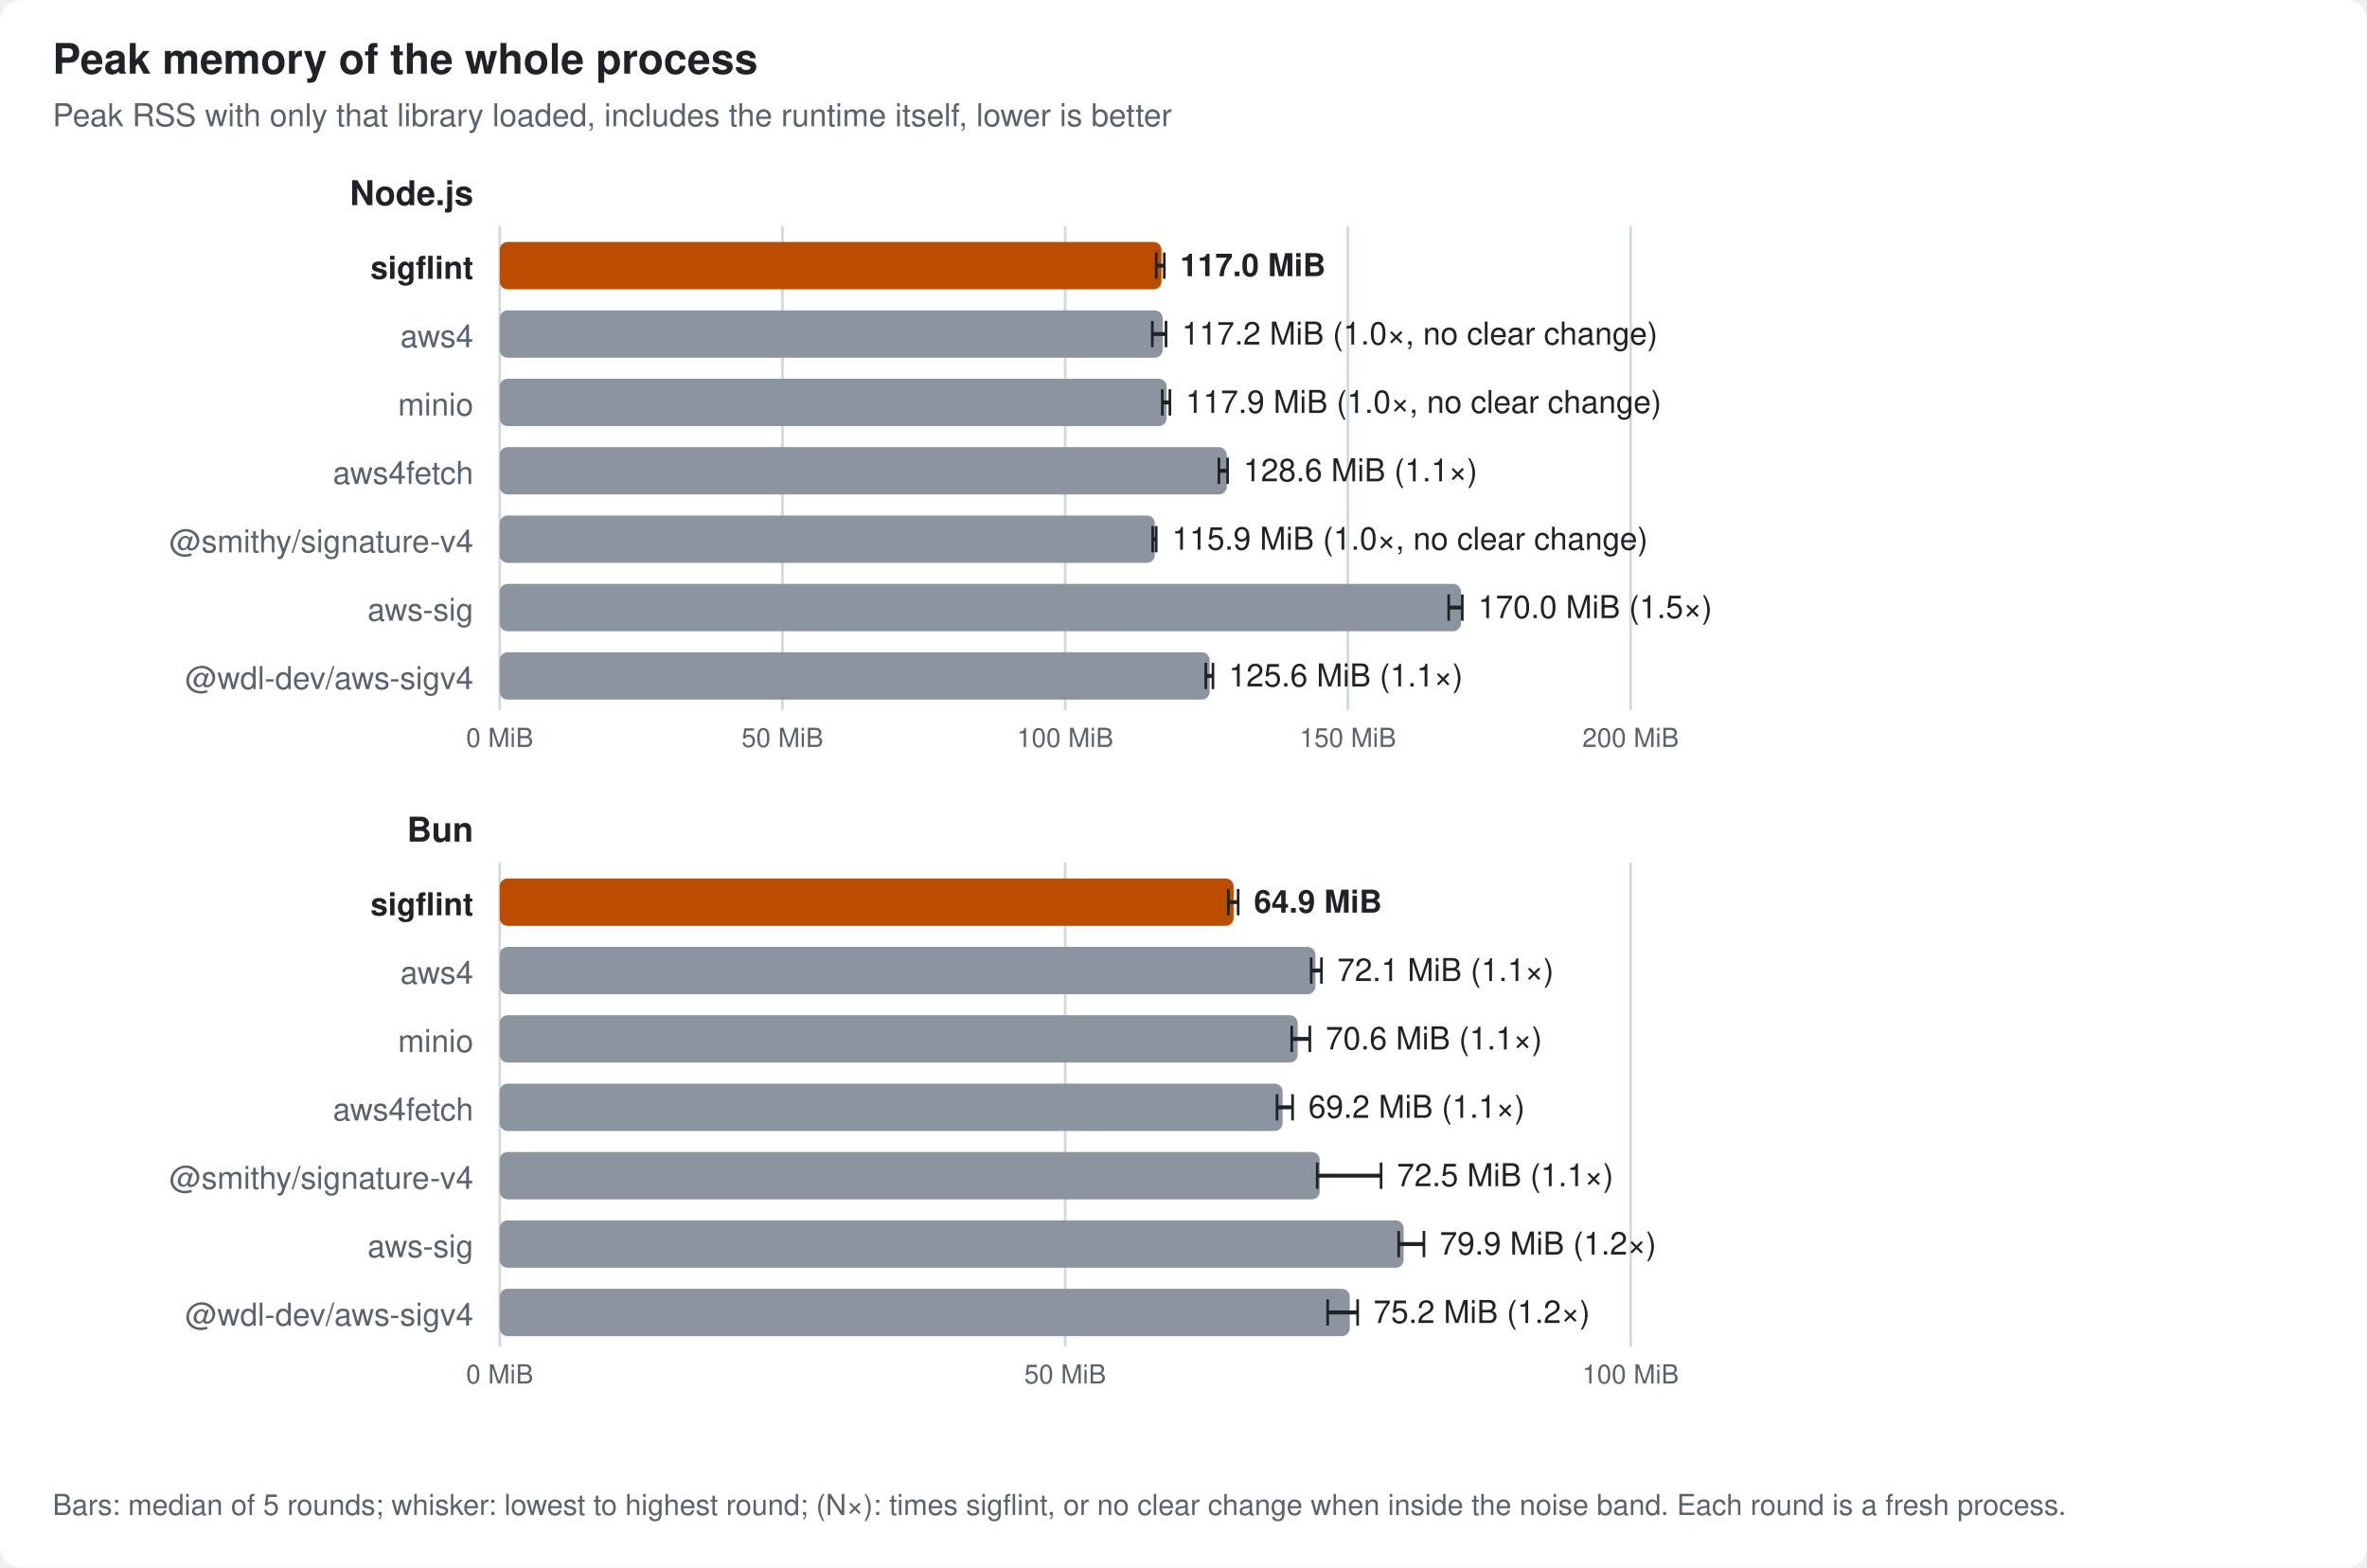
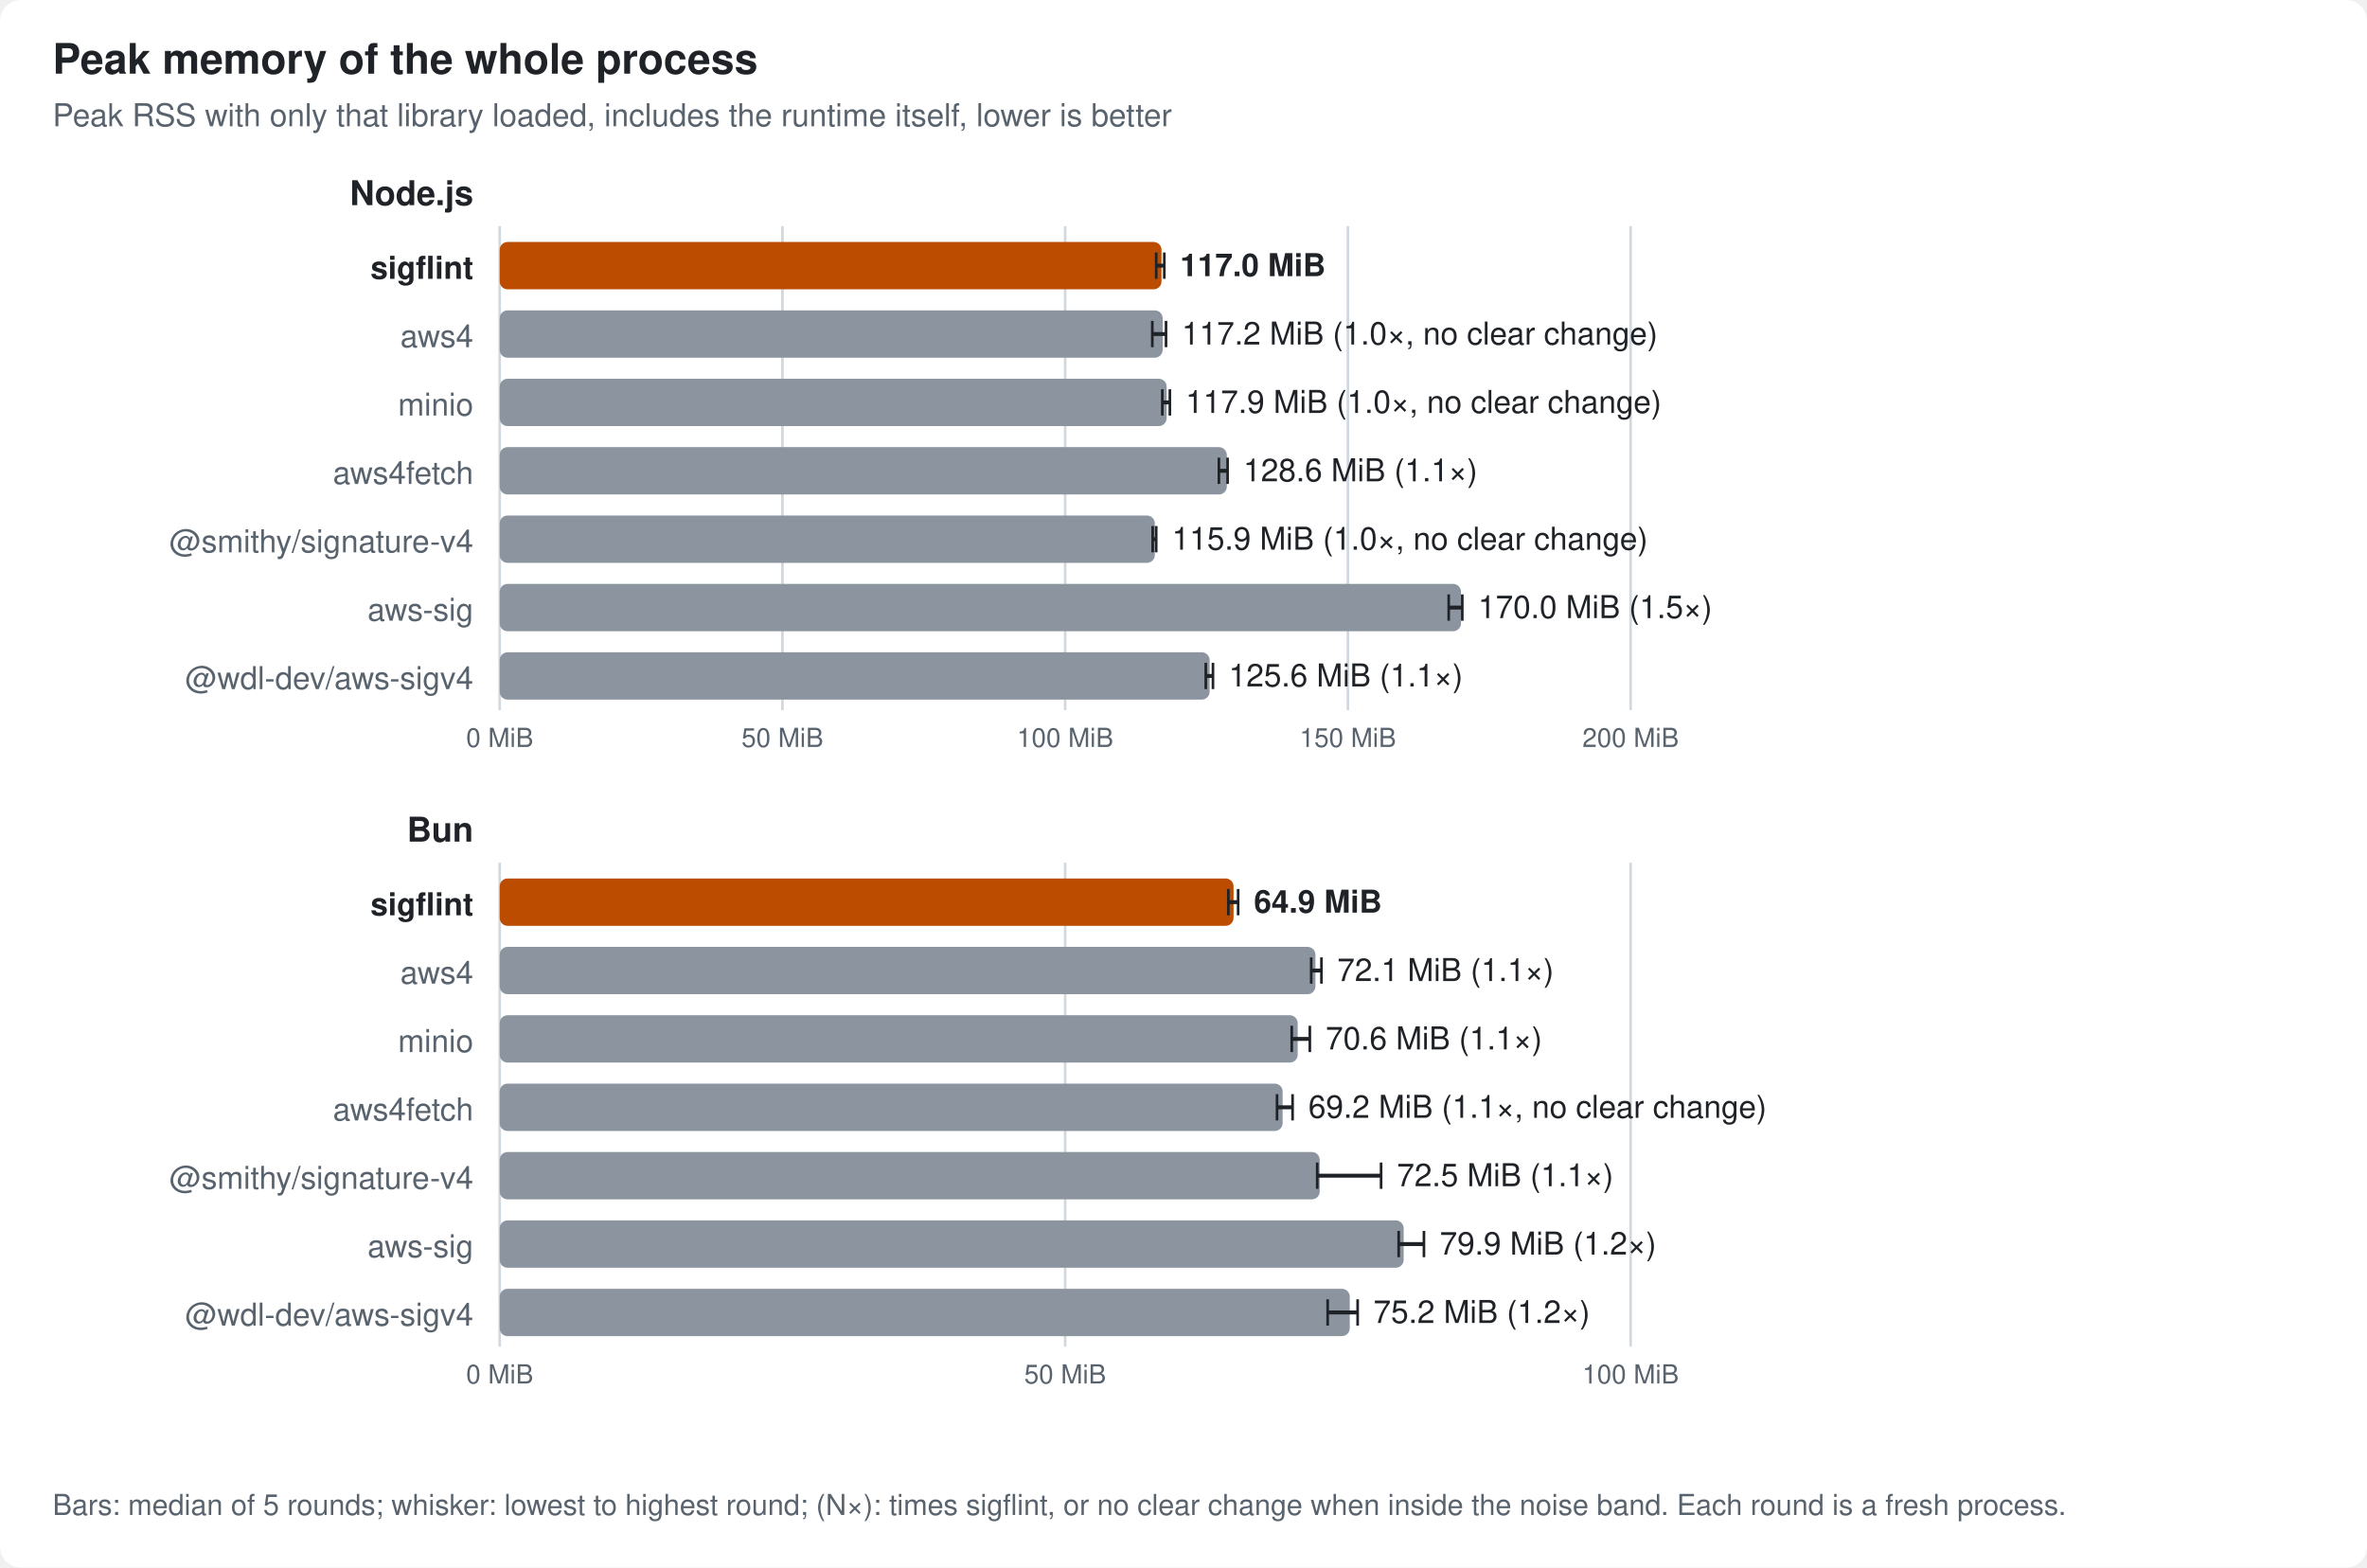
<svg xmlns="http://www.w3.org/2000/svg" width="900" height="596" viewBox="0 0 900 596" role="img" aria-labelledby="t" font-family="-apple-system,BlinkMacSystemFont,'Segoe UI',Helvetica,Arial,sans-serif">
  <rect width="900" height="596" rx="8" fill="#ffffff" />
  <text x="20" y="28" font-size="16" fill="#1f2328" text-anchor="start" font-weight="600">Peak memory of the whole process</text>
  <text x="20" y="48" font-size="12" fill="#59636e" text-anchor="start" font-weight="400">Peak RSS with only that library loaded, includes the runtime itself, lower is better</text>
  <text x="180" y="78" font-size="13" fill="#1f2328" text-anchor="end" font-weight="700">Node.js</text>
  <line x1="190" y1="86" x2="190" y2="270" stroke="#d1d9e0" />
  <text x="190" y="284" font-size="10" fill="#59636e" text-anchor="middle" font-weight="400">0 MiB</text>
  <line x1="297.5" y1="86" x2="297.5" y2="270" stroke="#d1d9e0" />
  <text x="297.5" y="284" font-size="10" fill="#59636e" text-anchor="middle" font-weight="400">50 MiB</text>
  <line x1="405" y1="86" x2="405" y2="270" stroke="#d1d9e0" />
  <text x="405" y="284" font-size="10" fill="#59636e" text-anchor="middle" font-weight="400">100 MiB</text>
  <line x1="512.5" y1="86" x2="512.5" y2="270" stroke="#d1d9e0" />
  <text x="512.5" y="284" font-size="10" fill="#59636e" text-anchor="middle" font-weight="400">150 MiB</text>
  <line x1="620" y1="86" x2="620" y2="270" stroke="#d1d9e0" />
  <text x="620" y="284" font-size="10" fill="#59636e" text-anchor="middle" font-weight="400">200 MiB</text>
  <text x="180" y="106" font-size="12" fill="#1f2328" text-anchor="end" font-weight="700">sigflint</text>
  <rect x="190" y="92" width="251.642" height="18" rx="3" fill="#bc4c00" />
  <line x1="439.627" y1="101" x2="442.701" y2="101" stroke="#1f2328" stroke-width="1.5" />
  <line x1="439.627" y1="96" x2="439.627" y2="106" stroke="#1f2328" />
  <line x1="442.701" y1="96" x2="442.701" y2="106" stroke="#1f2328" />
  <text x="448.701" y="105" font-size="12" fill="#1f2328" text-anchor="start" font-weight="700">117.0 MiB</text>
  <text x="180" y="132" font-size="12" fill="#59636e" text-anchor="end" font-weight="400">aws4</text>
  <rect x="190" y="118" width="252.079" height="18" rx="3" fill="#8c959f" />
  <line x1="438.14" y1="127" x2="443.356" y2="127" stroke="#1f2328" stroke-width="1.5" />
  <line x1="438.14" y1="122" x2="438.14" y2="132" stroke="#1f2328" />
  <line x1="443.356" y1="122" x2="443.356" y2="132" stroke="#1f2328" />
  <text x="449.356" y="131" font-size="12" fill="#1f2328" text-anchor="start" font-weight="400">117.2 MiB  (1.0×, no clear change)</text>
  <text x="180" y="158" font-size="12" fill="#59636e" text-anchor="end" font-weight="400">minio</text>
  <rect x="190" y="144" width="253.591" height="18" rx="3" fill="#8c959f" />
  <line x1="441.945" y1="153" x2="444.809" y2="153" stroke="#1f2328" stroke-width="1.5" />
  <line x1="441.945" y1="148" x2="441.945" y2="158" stroke="#1f2328" />
  <line x1="444.809" y1="148" x2="444.809" y2="158" stroke="#1f2328" />
  <text x="450.809" y="157" font-size="12" fill="#1f2328" text-anchor="start" font-weight="400">117.9 MiB  (1.0×, no clear change)</text>
  <text x="180" y="184" font-size="12" fill="#59636e" text-anchor="end" font-weight="400">aws4fetch</text>
  <rect x="190" y="170" width="276.477" height="18" rx="3" fill="#8c959f" />
  <line x1="463.462" y1="179" x2="466.762" y2="179" stroke="#1f2328" stroke-width="1.5" />
  <line x1="463.462" y1="174" x2="463.462" y2="184" stroke="#1f2328" />
  <line x1="466.762" y1="174" x2="466.762" y2="184" stroke="#1f2328" />
  <text x="472.762" y="183" font-size="12" fill="#1f2328" text-anchor="start" font-weight="400">128.6 MiB  (1.1×)</text>
  <text x="180" y="210" font-size="12" fill="#59636e" text-anchor="end" font-weight="400">@smithy/signature-v4</text>
  <rect x="190" y="196" width="249.106" height="18" rx="3" fill="#8c959f" />
  <line x1="438.275" y1="205" x2="439.618" y2="205" stroke="#1f2328" stroke-width="1.5" />
  <line x1="438.275" y1="200" x2="438.275" y2="210" stroke="#1f2328" />
  <line x1="439.618" y1="200" x2="439.618" y2="210" stroke="#1f2328" />
  <text x="445.618" y="209" font-size="12" fill="#1f2328" text-anchor="start" font-weight="400">115.9 MiB  (1.0×, no clear change)</text>
  <text x="180" y="236" font-size="12" fill="#59636e" text-anchor="end" font-weight="400">aws-sig</text>
  <rect x="190" y="222" width="365.508" height="18" rx="3" fill="#8c959f" />
  <line x1="550.839" y1="231" x2="556.004" y2="231" stroke="#1f2328" stroke-width="1.5" />
  <line x1="550.839" y1="226" x2="550.839" y2="236" stroke="#1f2328" />
  <line x1="556.004" y1="226" x2="556.004" y2="236" stroke="#1f2328" />
  <text x="562.004" y="235" font-size="12" fill="#1f2328" text-anchor="start" font-weight="400">170.0 MiB  (1.5×)</text>
  <text x="180" y="262" font-size="12" fill="#59636e" text-anchor="end" font-weight="400">@wdl-dev/aws-sigv4</text>
  <rect x="190" y="248" width="269.934" height="18" rx="3" fill="#8c959f" />
  <line x1="458.473" y1="257" x2="461.202" y2="257" stroke="#1f2328" stroke-width="1.5" />
  <line x1="458.473" y1="252" x2="458.473" y2="262" stroke="#1f2328" />
  <line x1="461.202" y1="252" x2="461.202" y2="262" stroke="#1f2328" />
  <text x="467.202" y="261" font-size="12" fill="#1f2328" text-anchor="start" font-weight="400">125.6 MiB  (1.1×)</text>
  <text x="180" y="320" font-size="13" fill="#1f2328" text-anchor="end" font-weight="700">Bun</text>
  <line x1="190" y1="328" x2="190" y2="512" stroke="#d1d9e0" />
  <text x="190" y="526" font-size="10" fill="#59636e" text-anchor="middle" font-weight="400">0 MiB</text>
  <line x1="405" y1="328" x2="405" y2="512" stroke="#d1d9e0" />
  <text x="405" y="526" font-size="10" fill="#59636e" text-anchor="middle" font-weight="400">50 MiB</text>
  <line x1="620" y1="328" x2="620" y2="512" stroke="#d1d9e0" />
  <text x="620" y="526" font-size="10" fill="#59636e" text-anchor="middle" font-weight="400">100 MiB</text>
  <text x="180" y="348" font-size="12" fill="#1f2328" text-anchor="end" font-weight="700">sigflint</text>
  <rect x="190" y="334" width="279.03" height="18" rx="3" fill="#bc4c00" />
  <line x1="467.048" y1="343" x2="470.777" y2="343" stroke="#1f2328" stroke-width="1.5" />
  <line x1="467.048" y1="338" x2="467.048" y2="348" stroke="#1f2328" />
  <line x1="470.777" y1="338" x2="470.777" y2="348" stroke="#1f2328" />
  <text x="476.777" y="347" font-size="12" fill="#1f2328" text-anchor="start" font-weight="700">64.9 MiB</text>
  <text x="180" y="374" font-size="12" fill="#59636e" text-anchor="end" font-weight="400">aws4</text>
  <rect x="190" y="360" width="310.171" height="18" rx="3" fill="#8c959f" />
  <line x1="498.559" y1="369" x2="502.455" y2="369" stroke="#1f2328" stroke-width="1.5" />
  <line x1="498.559" y1="364" x2="498.559" y2="374" stroke="#1f2328" />
  <line x1="502.455" y1="364" x2="502.455" y2="374" stroke="#1f2328" />
  <text x="508.455" y="373" font-size="12" fill="#1f2328" text-anchor="start" font-weight="400">72.1 MiB  (1.1×)</text>
  <text x="180" y="400" font-size="12" fill="#59636e" text-anchor="end" font-weight="400">minio</text>
  <rect x="190" y="386" width="303.419" height="18" rx="3" fill="#8c959f" />
  <line x1="491.151" y1="395" x2="498.038" y2="395" stroke="#1f2328" stroke-width="1.5" />
  <line x1="491.151" y1="390" x2="491.151" y2="400" stroke="#1f2328" />
  <line x1="498.038" y1="390" x2="498.038" y2="400" stroke="#1f2328" />
  <text x="504.038" y="399" font-size="12" fill="#1f2328" text-anchor="start" font-weight="400">70.6 MiB  (1.1×)</text>
  <text x="180" y="426" font-size="12" fill="#59636e" text-anchor="end" font-weight="400">aws4fetch</text>
  <rect x="190" y="412" width="297.691" height="18" rx="3" fill="#8c959f" />
  <line x1="485.558" y1="421" x2="491.47" y2="421" stroke="#1f2328" stroke-width="1.5" />
  <line x1="485.558" y1="416" x2="485.558" y2="426" stroke="#1f2328" />
  <line x1="491.47" y1="416" x2="491.47" y2="426" stroke="#1f2328" />
-   <text x="497.47" y="425" font-size="12" fill="#1f2328" text-anchor="start" font-weight="400">69.2 MiB  (1.1×)</text>
+   <text x="497.47" y="425" font-size="12" fill="#1f2328" text-anchor="start" font-weight="400">69.2 MiB  (1.1×, no clear change)</text>
  <text x="180" y="452" font-size="12" fill="#59636e" text-anchor="end" font-weight="400">@smithy/signature-v4</text>
  <rect x="190" y="438" width="311.8" height="18" rx="3" fill="#8c959f" />
  <line x1="500.843" y1="447" x2="525.131" y2="447" stroke="#1f2328" stroke-width="1.5" />
  <line x1="500.843" y1="442" x2="500.843" y2="452" stroke="#1f2328" />
  <line x1="525.131" y1="442" x2="525.131" y2="452" stroke="#1f2328" />
  <text x="531.131" y="451" font-size="12" fill="#1f2328" text-anchor="start" font-weight="400">72.5 MiB  (1.1×)</text>
  <text x="180" y="478" font-size="12" fill="#59636e" text-anchor="end" font-weight="400">aws-sig</text>
  <rect x="190" y="464" width="343.714" height="18" rx="3" fill="#8c959f" />
  <line x1="531.816" y1="473" x2="541.424" y2="473" stroke="#1f2328" stroke-width="1.5" />
  <line x1="531.816" y1="468" x2="531.816" y2="478" stroke="#1f2328" />
  <line x1="541.424" y1="468" x2="541.424" y2="478" stroke="#1f2328" />
  <text x="547.424" y="477" font-size="12" fill="#1f2328" text-anchor="start" font-weight="400">79.9 MiB  (1.2×)</text>
  <text x="180" y="504" font-size="12" fill="#59636e" text-anchor="end" font-weight="400">@wdl-dev/aws-sigv4</text>
  <rect x="190" y="490" width="323.222" height="18" rx="3" fill="#8c959f" />
  <line x1="504.807" y1="499" x2="516.212" y2="499" stroke="#1f2328" stroke-width="1.5" />
  <line x1="504.807" y1="494" x2="504.807" y2="504" stroke="#1f2328" />
  <line x1="516.212" y1="494" x2="516.212" y2="504" stroke="#1f2328" />
  <text x="522.212" y="503" font-size="12" fill="#1f2328" text-anchor="start" font-weight="400">75.2 MiB  (1.2×)</text>
  <text x="20" y="576" font-size="11" fill="#59636e" text-anchor="start" font-weight="400">Bars: median of 5 rounds; whisker: lowest to highest round; (N×): times sigflint, or no clear change when inside the noise band. Each round is a fresh process.</text>
</svg>
